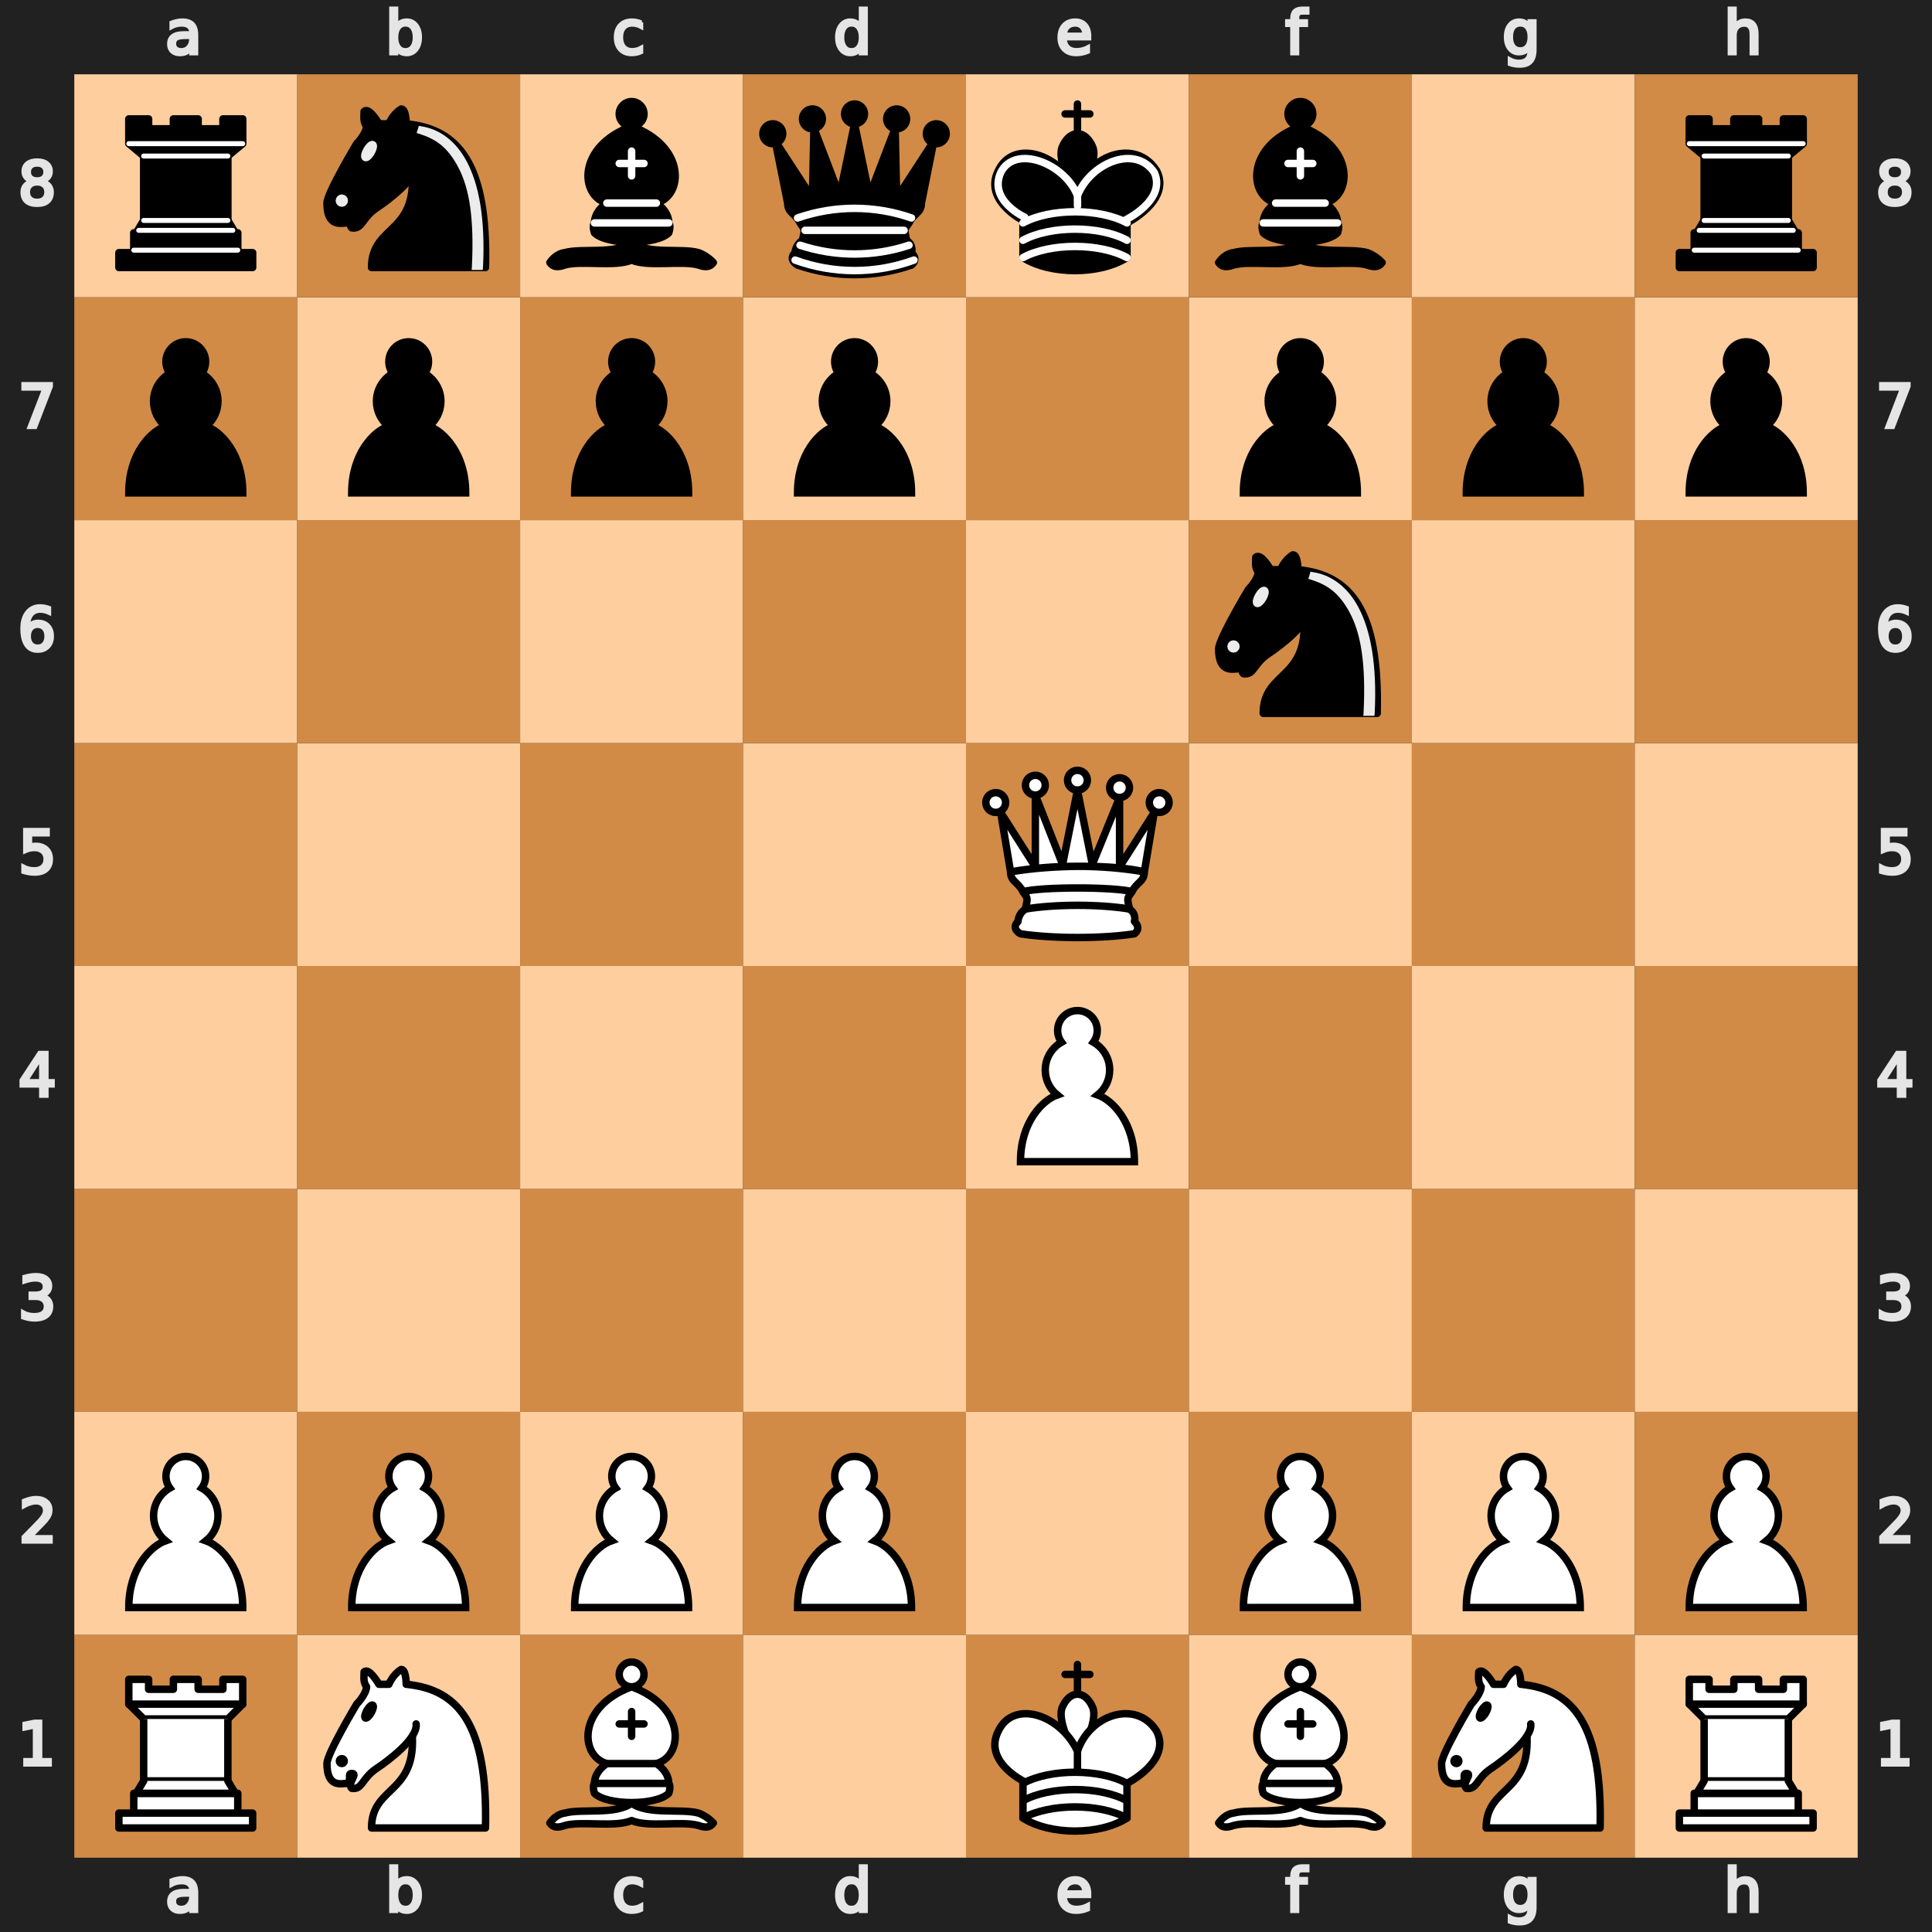
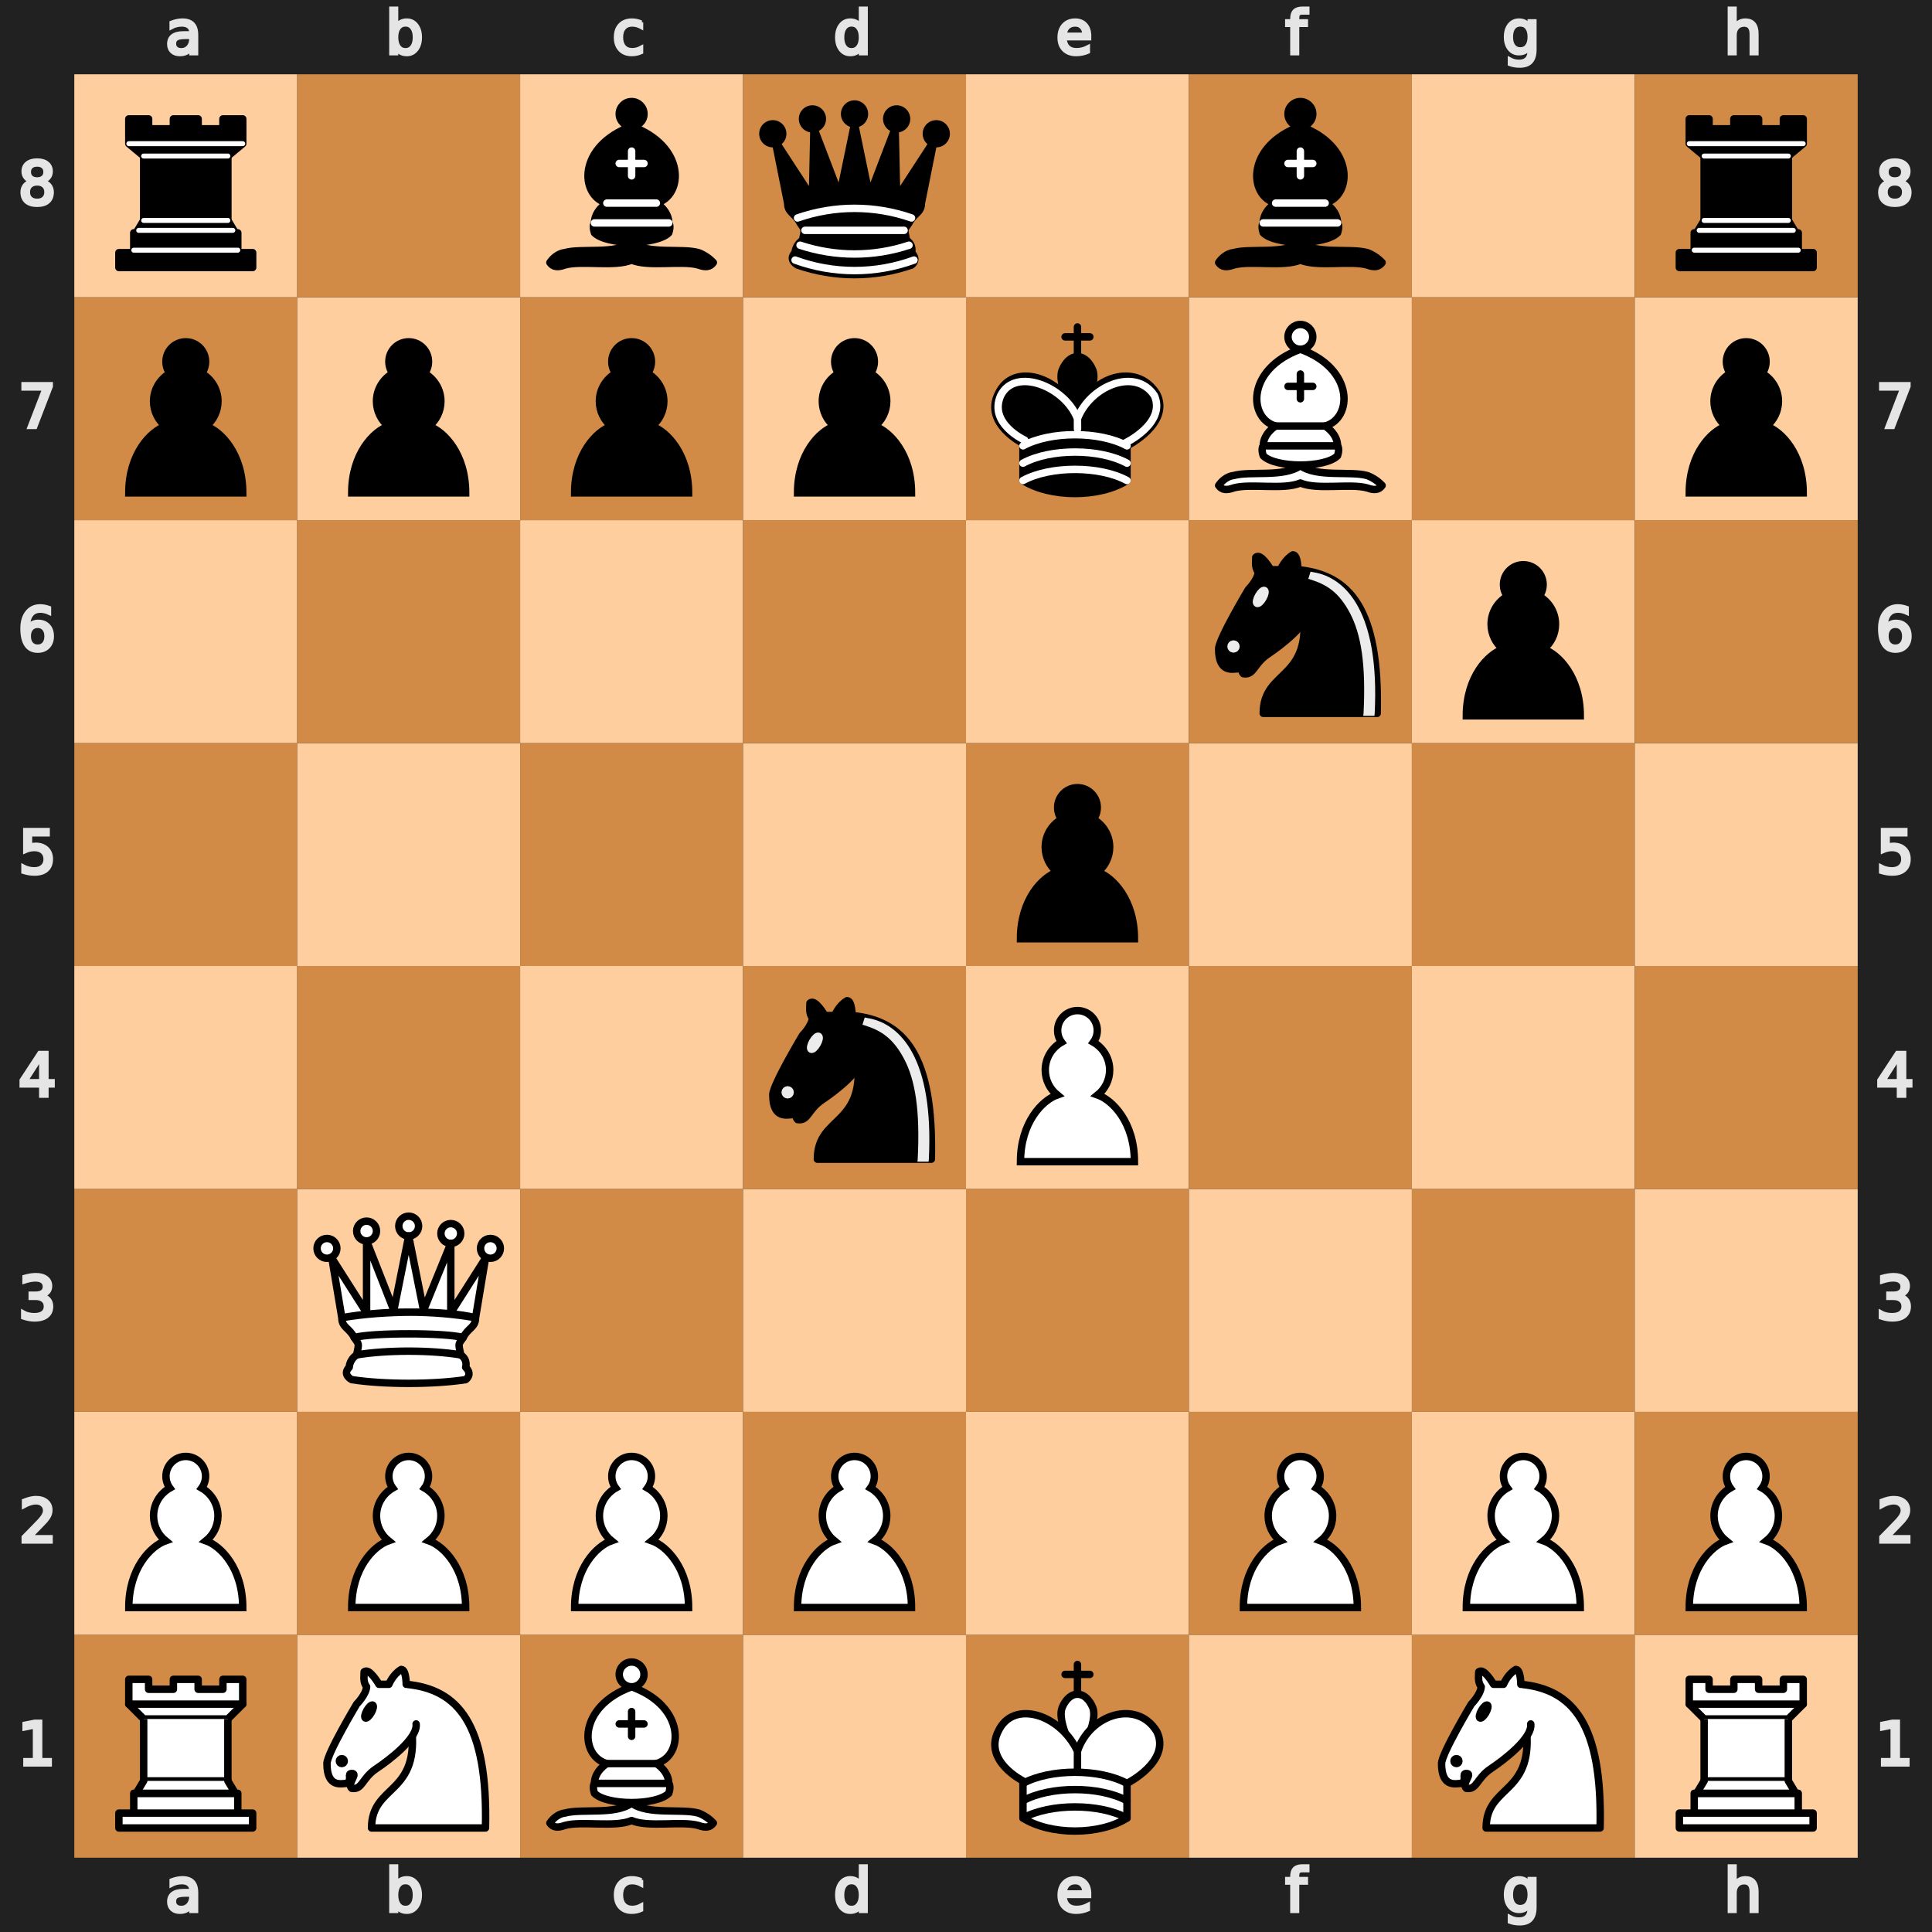
<svg xmlns="http://www.w3.org/2000/svg" xmlns:xlink="http://www.w3.org/1999/xlink" version="1.2" baseProfile="tiny" viewBox="0 0 390 390">
  <defs>
    <g id="white-pawn" class="white pawn">
      <path d="M22.5 9c-2.21 0-4 1.79-4 4 0 .89.29 1.71.78 2.38C17.33 16.5 16 18.59 16 21c0 2.03.94 3.84 2.41 5.03-3 1.06-7.41 5.55-7.41 13.47h23c0-7.92-4.41-12.41-7.41-13.47 1.47-1.19 2.41-3 2.41-5.03 0-2.41-1.33-4.5-3.28-5.62.49-.67.78-1.49.78-2.38 0-2.21-1.79-4-4-4z" fill="#fff" stroke="#000" stroke-width="1.5" stroke-linecap="round" />
    </g>
    <g id="white-knight" class="white knight" fill="none" fill-rule="evenodd" stroke="#000" stroke-width="1.5" stroke-linecap="round" stroke-linejoin="round">
      <path d="M 22,10 C 32.5,11 38.5,18 38,39 L 15,39 C 15,30 25,32.5 23,18" style="fill:#ffffff; stroke:#000000;" />
      <path d="M 24,18 C 24.38,20.91 18.45,25.37 16,27 C 13,29 13.18,31.34 11,31 C 9.958,30.06 12.41,27.96 11,28 C 10,28 11.19,29.23 10,30 C 9,30 5.997,31 6,26 C 6,24 12,14 12,14 C 12,14 13.89,12.1 14,10.5 C 13.27,9.506 13.5,8.5 13.5,7.5 C 14.5,6.5 16.5,10 16.5,10 L 18.5,10 C 18.5,10 19.28,8.008 21,7 C 22,7 22,10 22,10" style="fill:#ffffff; stroke:#000000;" />
      <path d="M 9.5 25.5 A 0.5 0.5 0 1 1 8.5,25.5 A 0.5 0.5 0 1 1 9.5 25.5 z" style="fill:#000000; stroke:#000000;" />
      <path d="M 15 15.5 A 0.5 1.5 0 1 1 14,15.5 A 0.5 1.5 0 1 1 15 15.5 z" transform="matrix(0.866,0.5,-0.5,0.866,9.693,-5.173)" style="fill:#000000; stroke:#000000;" />
    </g>
    <g id="white-bishop" class="white bishop" fill="none" fill-rule="evenodd" stroke="#000" stroke-width="1.5" stroke-linecap="round" stroke-linejoin="round">
      <g fill="#fff" stroke-linecap="butt">
        <path d="M9 36c3.39-.97 10.11.43 13.5-2 3.39 2.43 10.11 1.03 13.5 2 0 0 1.65.54 3 2-.68.97-1.65.99-3 .5-3.39-.97-10.11.46-13.5-1-3.39 1.46-10.11.03-13.5 1-1.354.49-2.323.47-3-.5 1.354-1.94 3-2 3-2zM15 32c2.5 2.5 12.5 2.5 15 0 .5-1.5 0-2 0-2 0-2.5-2.5-4-2.5-4 5.5-1.5 6-11.5-5-15.5-11 4-10.5 14-5 15.5 0 0-2.5 1.5-2.5 4 0 0-.5.5 0 2zM25 8a2.5 2.5 0 1 1-5 0 2.5 2.5 0 1 1 5 0z" />
      </g>
      <path d="M17.5 26h10M15 30h15m-7.5-14.5v5M20 18h5" stroke-linejoin="miter" />
    </g>
    <g id="white-rook" class="white rook" fill="#fff" fill-rule="evenodd" stroke="#000" stroke-width="1.5" stroke-linecap="round" stroke-linejoin="round">
      <path d="M9 39h27v-3H9v3zM12 36v-4h21v4H12zM11 14V9h4v2h5V9h5v2h5V9h4v5" stroke-linecap="butt" />
      <path d="M34 14l-3 3H14l-3-3" />
      <path d="M31 17v12.5H14V17" stroke-linecap="butt" stroke-linejoin="miter" />
      <path d="M31 29.5l1.5 2.5h-20l1.5-2.5" />
      <path d="M11 14h23" fill="none" stroke-linejoin="miter" />
    </g>
    <g id="white-queen" class="white queen" fill="#fff" fill-rule="evenodd" stroke="#000" stroke-width="1.5" stroke-linecap="round" stroke-linejoin="round">
      <path d="M8 12a2 2 0 1 1-4 0 2 2 0 1 1 4 0zM24.5 7.5a2 2 0 1 1-4 0 2 2 0 1 1 4 0zM41 12a2 2 0 1 1-4 0 2 2 0 1 1 4 0zM16 8.5a2 2 0 1 1-4 0 2 2 0 1 1 4 0zM33 9a2 2 0 1 1-4 0 2 2 0 1 1 4 0z" />
      <path d="M9 26c8.5-1.5 21-1.5 27 0l2-12-7 11V11l-5.5 13.5-3-15-3 15-5.5-14V25L7 14l2 12zM9 26c0 2 1.5 2 2.5 4 1 1.5 1 1 .5 3.5-1.5 1-1.5 2.5-1.5 2.5-1.5 1.5.5 2.5.5 2.5 6.5 1 16.5 1 23 0 0 0 1.5-1 0-2.5 0 0 .5-1.5-1-2.5-.5-2.5-.5-2 .5-3.5 1-2 2.5-2 2.5-4-8.5-1.5-18.5-1.5-27 0z" stroke-linecap="butt" />
      <path d="M11.5 30c3.5-1 18.5-1 22 0M12 33.5c6-1 15-1 21 0" fill="none" />
    </g>
    <g id="white-king" class="white king" fill="none" fill-rule="evenodd" stroke="#000" stroke-width="1.5" stroke-linecap="round" stroke-linejoin="round">
      <path d="M22.5 11.63V6M20 8h5" stroke-linejoin="miter" />
      <path d="M22.5 25s4.5-7.5 3-10.5c0 0-1-2.5-3-2.5s-3 2.5-3 2.5c-1.5 3 3 10.5 3 10.5" fill="#fff" stroke-linecap="butt" stroke-linejoin="miter" />
      <path d="M11.5 37c5.5 3.5 15.5 3.5 21 0v-7s9-4.5 6-10.5c-4-6.5-13.5-3.5-16 4V27v-3.5c-3.5-7.5-13-10.5-16-4-3 6 5 10 5 10V37z" fill="#fff" />
      <path d="M11.5 30c5.5-3 15.5-3 21 0m-21 3.5c5.5-3 15.5-3 21 0m-21 3.5c5.5-3 15.5-3 21 0" />
    </g>
    <g id="black-pawn" class="black pawn">
      <path d="M22.5 9c-2.21 0-4 1.79-4 4 0 .89.29 1.71.78 2.38C17.33 16.5 16 18.59 16 21c0 2.03.94 3.84 2.41 5.03-3 1.06-7.41 5.55-7.41 13.47h23c0-7.92-4.41-12.41-7.41-13.47 1.47-1.19 2.41-3 2.41-5.03 0-2.41-1.33-4.5-3.28-5.62.49-.67.78-1.49.78-2.38 0-2.21-1.79-4-4-4z" stroke="#000" stroke-width="1.5" stroke-linecap="round" />
    </g>
    <g id="black-knight" class="black knight" fill="none" fill-rule="evenodd" stroke="#000" stroke-width="1.5" stroke-linecap="round" stroke-linejoin="round">
      <path d="M 22,10 C 32.5,11 38.5,18 38,39 L 15,39 C 15,30 25,32.5 23,18" style="fill:#000000; stroke:#000000;" />
      <path d="M 24,18 C 24.38,20.91 18.45,25.37 16,27 C 13,29 13.18,31.34 11,31 C 9.958,30.06 12.41,27.96 11,28 C 10,28 11.19,29.23 10,30 C 9,30 5.997,31 6,26 C 6,24 12,14 12,14 C 12,14 13.89,12.1 14,10.5 C 13.27,9.506 13.5,8.5 13.5,7.5 C 14.5,6.5 16.5,10 16.5,10 L 18.5,10 C 18.5,10 19.28,8.008 21,7 C 22,7 22,10 22,10" style="fill:#000000; stroke:#000000;" />
      <path d="M 9.5 25.5 A 0.5 0.5 0 1 1 8.5,25.5 A 0.5 0.5 0 1 1 9.5 25.5 z" style="fill:#ececec; stroke:#ececec;" />
      <path d="M 15 15.5 A 0.5 1.5 0 1 1 14,15.5 A 0.5 1.5 0 1 1 15 15.5 z" transform="matrix(0.866,0.5,-0.5,0.866,9.693,-5.173)" style="fill:#ececec; stroke:#ececec;" />
      <path d="M 24.55,10.4 L 24.1,11.85 L 24.6,12 C 27.75,13 30.25,14.49 32.5,18.75 C 34.75,23.01 35.75,29.06 35.25,39 L 35.2,39.5 L 37.45,39.5 L 37.5,39 C 38,28.94 36.62,22.15 34.25,17.66 C 31.88,13.17 28.46,11.02 25.06,10.5 L 24.55,10.4 z " style="fill:#ececec; stroke:none;" />
    </g>
    <g id="black-bishop" class="black bishop" fill="none" fill-rule="evenodd" stroke="#000" stroke-width="1.5" stroke-linecap="round" stroke-linejoin="round">
      <path d="M9 36c3.39-.97 10.11.43 13.5-2 3.39 2.43 10.11 1.03 13.5 2 0 0 1.65.54 3 2-.68.97-1.65.99-3 .5-3.39-.97-10.11.46-13.5-1-3.39 1.46-10.11.03-13.5 1-1.354.49-2.323.47-3-.5 1.354-1.94 3-2 3-2zm6-4c2.5 2.5 12.5 2.5 15 0 .5-1.5 0-2 0-2 0-2.5-2.5-4-2.5-4 5.5-1.5 6-11.5-5-15.5-11 4-10.5 14-5 15.5 0 0-2.5 1.5-2.5 4 0 0-.5.5 0 2zM25 8a2.5 2.5 0 1 1-5 0 2.5 2.5 0 1 1 5 0z" fill="#000" stroke-linecap="butt" />
      <path d="M17.5 26h10M15 30h15m-7.5-14.5v5M20 18h5" stroke="#fff" stroke-linejoin="miter" />
    </g>
    <g id="black-rook" class="black rook" fill="#000" fill-rule="evenodd" stroke="#000" stroke-width="1.5" stroke-linecap="round" stroke-linejoin="round">
      <path d="M9 39h27v-3H9v3zM12.5 32l1.5-2.5h17l1.5 2.5h-20zM12 36v-4h21v4H12z" stroke-linecap="butt" />
      <path d="M14 29.5v-13h17v13H14z" stroke-linecap="butt" stroke-linejoin="miter" />
      <path d="M14 16.5L11 14h23l-3 2.5H14zM11 14V9h4v2h5V9h5v2h5V9h4v5H11z" stroke-linecap="butt" />
      <path d="M12 35.5h21M13 31.5h19M14 29.5h17M14 16.5h17M11 14h23" fill="none" stroke="#fff" stroke-width="1" stroke-linejoin="miter" />
    </g>
    <g id="black-queen" class="black queen" fill="#000" fill-rule="evenodd" stroke="#000" stroke-width="1.5" stroke-linecap="round" stroke-linejoin="round">
      <g fill="#000" stroke="none">
        <circle cx="6" cy="12" r="2.75" />
        <circle cx="14" cy="9" r="2.75" />
        <circle cx="22.5" cy="8" r="2.75" />
        <circle cx="31" cy="9" r="2.75" />
        <circle cx="39" cy="12" r="2.75" />
      </g>
      <path d="M9 26c8.5-1.5 21-1.5 27 0l2.5-12.5L31 25l-.3-14.1-5.2 13.6-3-14.5-3 14.5-5.2-13.6L14 25 6.5 13.5 9 26zM9 26c0 2 1.5 2 2.5 4 1 1.5 1 1 .5 3.5-1.5 1-1.5 2.5-1.5 2.5-1.5 1.5.5 2.5.5 2.5 6.5 1 16.5 1 23 0 0 0 1.5-1 0-2.5 0 0 .5-1.5-1-2.5-.5-2.5-.5-2 .5-3.5 1-2 2.5-2 2.5-4-8.5-1.5-18.5-1.5-27 0z" stroke-linecap="butt" />
      <path d="M11 38.5a35 35 1 0 0 23 0" fill="none" stroke-linecap="butt" />
      <path d="M11 29a35 35 1 0 1 23 0M12.5 31.5h20M11.5 34.5a35 35 1 0 0 22 0M10.5 37.5a35 35 1 0 0 24 0" fill="none" stroke="#fff" />
    </g>
    <g id="black-king" class="black king" fill="none" fill-rule="evenodd" stroke="#000" stroke-width="1.5" stroke-linecap="round" stroke-linejoin="round">
      <path d="M22.5 11.63V6" stroke-linejoin="miter" />
      <path d="M22.5 25s4.5-7.5 3-10.5c0 0-1-2.5-3-2.5s-3 2.5-3 2.5c-1.5 3 3 10.5 3 10.5" fill="#000" stroke-linecap="butt" stroke-linejoin="miter" />
      <path d="M11.5 37c5.5 3.5 15.5 3.5 21 0v-7s9-4.5 6-10.5c-4-6.5-13.5-3.5-16 4V27v-3.5c-3.5-7.5-13-10.5-16-4-3 6 5 10 5 10V37z" fill="#000" />
      <path d="M20 8h5" stroke-linejoin="miter" />
      <path d="M32 29.5s8.5-4 6.03-9.65C34.15 14 25 18 22.5 24.5l.01 2.1-.01-2.1C20 18 9.906 14 6.997 19.85c-2.497 5.65 4.853 9 4.853 9M11.5 30c5.5-3 15.5-3 21 0m-21 3.5c5.5-3 15.5-3 21 0m-21 3.5c5.5-3 15.5-3 21 0" stroke="#fff" />
    </g>
  </defs>
  <rect x="0" y="0" width="390" height="390" fill="#212121" />
  <g transform="translate(20, 0) scale(0.75, 0.75)" fill="#e5e5e5" stroke="#e5e5e5">
    <path d="M23.328 10.016q-1.742 0-2.414.398-.672.398-.672 1.36 0 .765.5 1.218.508.445 1.375.445 1.196 0 1.914-.843.727-.852.727-2.258v-.32zm2.867-.594v4.992h-1.437v-1.328q-.492.797-1.227 1.18-.734.375-1.797.375-1.343 0-2.14-.75-.79-.758-.79-2.024 0-1.476.985-2.226.992-.75 2.953-.75h2.016V8.75q0-.992-.656-1.531-.649-.547-1.829-.547-.75 0-1.46.18-.711.18-1.368.539V6.062q.79-.304 1.532-.453.742-.156 1.445-.156 1.898 0 2.836.984.937.985.937 2.985z" />
  </g>
  <g transform="translate(20, 375) scale(0.75, 0.75)" fill="#e5e5e5" stroke="#e5e5e5">
    <path d="M23.328 10.016q-1.742 0-2.414.398-.672.398-.672 1.36 0 .765.5 1.218.508.445 1.375.445 1.196 0 1.914-.843.727-.852.727-2.258v-.32zm2.867-.594v4.992h-1.437v-1.328q-.492.797-1.227 1.18-.734.375-1.797.375-1.343 0-2.14-.75-.79-.758-.79-2.024 0-1.476.985-2.226.992-.75 2.953-.75h2.016V8.75q0-.992-.656-1.531-.649-.547-1.829-.547-.75 0-1.46.18-.711.18-1.368.539V6.062q.79-.304 1.532-.453.742-.156 1.445-.156 1.898 0 2.836.984.937.985.937 2.985z" />
  </g>
  <g transform="translate(65, 0) scale(0.75, 0.75)" fill="#e5e5e5" stroke="#e5e5e5">
    <path d="M24.922 10.047q0-1.586-.656-2.485-.649-.906-1.79-.906-1.14 0-1.796.906-.649.899-.649 2.485 0 1.586.649 2.492.656.898 1.797.898 1.14 0 1.789-.898.656-.906.656-2.492zm-4.89-3.055q.452-.781 1.14-1.156.695-.383 1.656-.383 1.594 0 2.586 1.266 1 1.265 1 3.328 0 2.062-1 3.328-.992 1.266-2.586 1.266-.96 0-1.656-.375-.688-.383-1.14-1.164v1.312h-1.446V2.258h1.445z" />
  </g>
  <g transform="translate(65, 375) scale(0.75, 0.75)" fill="#e5e5e5" stroke="#e5e5e5">
    <path d="M24.922 10.047q0-1.586-.656-2.485-.649-.906-1.79-.906-1.14 0-1.796.906-.649.899-.649 2.485 0 1.586.649 2.492.656.898 1.797.898 1.14 0 1.789-.898.656-.906.656-2.492zm-4.89-3.055q.452-.781 1.14-1.156.695-.383 1.656-.383 1.594 0 2.586 1.266 1 1.265 1 3.328 0 2.062-1 3.328-.992 1.266-2.586 1.266-.96 0-1.656-.375-.688-.383-1.14-1.164v1.312h-1.446V2.258h1.445z" />
  </g>
  <g transform="translate(110, 0) scale(0.75, 0.75)" fill="#e5e5e5" stroke="#e5e5e5">
    <path d="M25.96 6v1.344q-.608-.336-1.226-.5-.609-.172-1.234-.172-1.398 0-2.172.89-.773.883-.773 2.485 0 1.601.773 2.492.774.883 2.172.883.625 0 1.234-.164.618-.172 1.227-.508v1.328q-.602.281-1.25.422-.64.14-1.367.14-1.977 0-3.14-1.242-1.165-1.242-1.165-3.351 0-2.14 1.172-3.367 1.18-1.227 3.227-1.227.664 0 1.296.14.633.134 1.227.407z" />
  </g>
  <g transform="translate(110, 375) scale(0.75, 0.75)" fill="#e5e5e5" stroke="#e5e5e5">
    <path d="M25.96 6v1.344q-.608-.336-1.226-.5-.609-.172-1.234-.172-1.398 0-2.172.89-.773.883-.773 2.485 0 1.601.773 2.492.774.883 2.172.883.625 0 1.234-.164.618-.172 1.227-.508v1.328q-.602.281-1.25.422-.64.14-1.367.14-1.977 0-3.14-1.242-1.165-1.242-1.165-3.351 0-2.14 1.172-3.367 1.18-1.227 3.227-1.227.664 0 1.296.14.633.134 1.227.407z" />
  </g>
  <g transform="translate(155, 0) scale(0.75, 0.75)" fill="#e5e5e5" stroke="#e5e5e5">
    <path d="M24.973 6.992V2.258h1.437v12.156h-1.437v-1.312q-.453.78-1.149 1.164-.687.375-1.656.375-1.586 0-2.586-1.266-.992-1.266-.992-3.328 0-2.063.992-3.328 1-1.266 2.586-1.266.969 0 1.656.383.696.375 1.149 1.156zm-4.899 3.055q0 1.586.649 2.492.656.898 1.797.898 1.14 0 1.796-.898.657-.906.657-2.492 0-1.586-.657-2.485-.656-.906-1.796-.906-1.141 0-1.797.906-.649.899-.649 2.485z" />
  </g>
  <g transform="translate(155, 375) scale(0.75, 0.75)" fill="#e5e5e5" stroke="#e5e5e5">
    <path d="M24.973 6.992V2.258h1.437v12.156h-1.437v-1.312q-.453.78-1.149 1.164-.687.375-1.656.375-1.586 0-2.586-1.266-.992-1.266-.992-3.328 0-2.063.992-3.328 1-1.266 2.586-1.266.969 0 1.656.383.696.375 1.149 1.156zm-4.899 3.055q0 1.586.649 2.492.656.898 1.797.898 1.14 0 1.796-.898.657-.906.657-2.492 0-1.586-.657-2.485-.656-.906-1.796-.906-1.141 0-1.797.906-.649.899-.649 2.485z" />
  </g>
  <g transform="translate(200, 0) scale(0.75, 0.75)" fill="#e5e5e5" stroke="#e5e5e5">
    <path d="M26.555 9.68v.703h-6.61q.094 1.484.89 2.265.806.774 2.235.774.828 0 1.602-.203.781-.203 1.547-.61v1.36q-.774.328-1.586.5-.813.172-1.649.172-2.093 0-3.32-1.22-1.219-1.218-1.219-3.296 0-2.148 1.157-3.406 1.164-1.266 3.132-1.266 1.766 0 2.79 1.14 1.03 1.134 1.03 3.087zm-1.438-.422q-.015-1.18-.664-1.883-.64-.703-1.703-.703-1.203 0-1.93.68-.718.68-.828 1.914z" />
  </g>
  <g transform="translate(200, 375) scale(0.75, 0.75)" fill="#e5e5e5" stroke="#e5e5e5">
    <path d="M26.555 9.68v.703h-6.61q.094 1.484.89 2.265.806.774 2.235.774.828 0 1.602-.203.781-.203 1.547-.61v1.36q-.774.328-1.586.5-.813.172-1.649.172-2.093 0-3.32-1.22-1.219-1.218-1.219-3.296 0-2.148 1.157-3.406 1.164-1.266 3.132-1.266 1.766 0 2.79 1.14 1.03 1.134 1.03 3.087zm-1.438-.422q-.015-1.18-.664-1.883-.64-.703-1.703-.703-1.203 0-1.93.68-.718.68-.828 1.914z" />
  </g>
  <g transform="translate(245, 0) scale(0.75, 0.75)" fill="#e5e5e5" stroke="#e5e5e5">
    <path d="M25.285 2.258v1.195H23.91q-.773 0-1.078.313-.297.312-.297 1.125v.773h2.367v1.117h-2.367v7.633H21.09V6.781h-1.375V5.664h1.375v-.61q0-1.46.68-2.124.68-.672 2.156-.672z" />
  </g>
  <g transform="translate(245, 375) scale(0.75, 0.75)" fill="#e5e5e5" stroke="#e5e5e5">
    <path d="M25.285 2.258v1.195H23.91q-.773 0-1.078.313-.297.312-.297 1.125v.773h2.367v1.117h-2.367v7.633H21.09V6.781h-1.375V5.664h1.375v-.61q0-1.46.68-2.124.68-.672 2.156-.672z" />
  </g>
  <g transform="translate(290, 0) scale(0.75, 0.75)" fill="#e5e5e5" stroke="#e5e5e5">
    <path d="M24.973 9.937q0-1.562-.649-2.421-.64-.86-1.804-.86-1.157 0-1.805.86-.64.859-.64 2.421 0 1.555.64 2.415.648.859 1.805.859 1.164 0 1.804-.86.649-.859.649-2.414zm1.437 3.391q0 2.234-.992 3.32-.992 1.094-3.04 1.094-.757 0-1.429-.117-.672-.11-1.304-.344v-1.398q.632.344 1.25.508.617.164 1.257.164 1.414 0 2.118-.743.703-.734.703-2.226v-.711q-.446.773-1.141 1.156-.695.383-1.664.383-1.61 0-2.594-1.227-.984-1.226-.984-3.25 0-2.03.984-3.257.985-1.227 2.594-1.227.969 0 1.664.383t1.14 1.156V5.664h1.438z" />
  </g>
  <g transform="translate(290, 375) scale(0.75, 0.75)" fill="#e5e5e5" stroke="#e5e5e5">
    <path d="M24.973 9.937q0-1.562-.649-2.421-.64-.86-1.804-.86-1.157 0-1.805.86-.64.859-.64 2.421 0 1.555.64 2.415.648.859 1.805.859 1.164 0 1.804-.86.649-.859.649-2.414zm1.437 3.391q0 2.234-.992 3.32-.992 1.094-3.04 1.094-.757 0-1.429-.117-.672-.11-1.304-.344v-1.398q.632.344 1.25.508.617.164 1.257.164 1.414 0 2.118-.743.703-.734.703-2.226v-.711q-.446.773-1.141 1.156-.695.383-1.664.383-1.61 0-2.594-1.227-.984-1.226-.984-3.25 0-2.03.984-3.257.985-1.227 2.594-1.227.969 0 1.664.383t1.14 1.156V5.664h1.438z" />
  </g>
  <g transform="translate(335, 0) scale(0.75, 0.75)" fill="#e5e5e5" stroke="#e5e5e5">
    <path d="M26.164 9.133v5.281h-1.437V9.18q0-1.243-.485-1.86-.484-.617-1.453-.617-1.164 0-1.836.742-.672.742-.672 2.024v4.945h-1.445V2.258h1.445v4.765q.516-.789 1.211-1.18.703-.39 1.617-.39 1.508 0 2.282.938.773.93.773 2.742z" />
  </g>
  <g transform="translate(335, 375) scale(0.75, 0.75)" fill="#e5e5e5" stroke="#e5e5e5">
    <path d="M26.164 9.133v5.281h-1.437V9.18q0-1.243-.485-1.86-.484-.617-1.453-.617-1.164 0-1.836.742-.672.742-.672 2.024v4.945h-1.445V2.258h1.445v4.765q.516-.789 1.211-1.18.703-.39 1.617-.39 1.508 0 2.282.938.773.93.773 2.742z" />
  </g>
  <g transform="translate(0, 335) scale(0.75, 0.75)" fill="#e5e5e5" stroke="#e5e5e5">
    <path d="M6.754 26.996h2.578v-8.898l-2.805.562v-1.437l2.79-.563h1.578v10.336h2.578v1.328h-6.72z" />
  </g>
  <g transform="translate(375, 335) scale(0.75, 0.75)" fill="#e5e5e5" stroke="#e5e5e5">
    <path d="M6.754 26.996h2.578v-8.898l-2.805.562v-1.437l2.79-.563h1.578v10.336h2.578v1.328h-6.72z" />
  </g>
  <g transform="translate(0, 290) scale(0.75, 0.75)" fill="#e5e5e5" stroke="#e5e5e5">
    <path d="M8.195 26.996h5.508v1.328H6.297v-1.328q.898-.93 2.445-2.492 1.555-1.57 1.953-2.024.758-.851 1.055-1.437.305-.594.305-1.164 0-.93-.657-1.516-.648-.586-1.695-.586-.742 0-1.57.258-.82.258-1.758.781v-1.593q.953-.383 1.781-.578.828-.196 1.516-.196 1.812 0 2.89.906 1.079.907 1.079 2.422 0 .72-.274 1.368-.265.64-.976 1.515-.196.227-1.243 1.313-1.046 1.078-2.953 3.023z" />
  </g>
  <g transform="translate(375, 290) scale(0.75, 0.75)" fill="#e5e5e5" stroke="#e5e5e5">
    <path d="M8.195 26.996h5.508v1.328H6.297v-1.328q.898-.93 2.445-2.492 1.555-1.57 1.953-2.024.758-.851 1.055-1.437.305-.594.305-1.164 0-.93-.657-1.516-.648-.586-1.695-.586-.742 0-1.57.258-.82.258-1.758.781v-1.593q.953-.383 1.781-.578.828-.196 1.516-.196 1.812 0 2.89.906 1.079.907 1.079 2.422 0 .72-.274 1.368-.265.64-.976 1.515-.196.227-1.243 1.313-1.046 1.078-2.953 3.023z" />
  </g>
  <g transform="translate(0, 245) scale(0.75, 0.75)" fill="#e5e5e5" stroke="#e5e5e5">
    <path d="M11.434 22.035q1.132.242 1.765 1.008.64.766.64 1.89 0 1.727-1.187 2.672-1.187.946-3.375.946-.734 0-1.515-.149-.774-.14-1.602-.43V26.45q.656.383 1.438.578.78.196 1.632.196 1.485 0 2.258-.586.782-.586.782-1.703 0-1.032-.727-1.61-.719-.586-2.008-.586h-1.36v-1.297h1.423q1.164 0 1.78-.46.618-.47.618-1.344 0-.899-.64-1.375-.633-.485-1.82-.485-.65 0-1.391.141-.743.14-1.633.437V16.95q.898-.25 1.68-.375.788-.125 1.484-.125 1.797 0 2.844.82 1.046.813 1.046 2.204 0 .968-.554 1.64-.555.664-1.578.922z" />
  </g>
  <g transform="translate(375, 245) scale(0.75, 0.75)" fill="#e5e5e5" stroke="#e5e5e5">
    <path d="M11.434 22.035q1.132.242 1.765 1.008.64.766.64 1.89 0 1.727-1.187 2.672-1.187.946-3.375.946-.734 0-1.515-.149-.774-.14-1.602-.43V26.45q.656.383 1.438.578.78.196 1.632.196 1.485 0 2.258-.586.782-.586.782-1.703 0-1.032-.727-1.61-.719-.586-2.008-.586h-1.36v-1.297h1.423q1.164 0 1.78-.46.618-.47.618-1.344 0-.899-.64-1.375-.633-.485-1.82-.485-.65 0-1.391.141-.743.14-1.633.437V16.95q.898-.25 1.68-.375.788-.125 1.484-.125 1.797 0 2.844.82 1.046.813 1.046 2.204 0 .968-.554 1.64-.555.664-1.578.922z" />
  </g>
  <g transform="translate(0, 200) scale(0.75, 0.75)" fill="#e5e5e5" stroke="#e5e5e5">
    <path d="M11.016 18.035L7.03 24.262h3.985zm-.414-1.375h1.984v7.602h1.664v1.312h-1.664v2.75h-1.57v-2.75H5.75v-1.523z" />
  </g>
  <g transform="translate(375, 200) scale(0.75, 0.75)" fill="#e5e5e5" stroke="#e5e5e5">
    <path d="M11.016 18.035L7.03 24.262h3.985zm-.414-1.375h1.984v7.602h1.664v1.312h-1.664v2.75h-1.57v-2.75H5.75v-1.523z" />
  </g>
  <g transform="translate(0, 155) scale(0.75, 0.75)" fill="#e5e5e5" stroke="#e5e5e5">
    <path d="M6.719 16.66h6.195v1.328h-4.75v2.86q.344-.118.688-.172.343-.063.687-.063 1.953 0 3.094 1.07 1.14 1.07 1.14 2.899 0 1.883-1.171 2.93-1.172 1.039-3.305 1.039-.735 0-1.5-.125-.758-.125-1.57-.375v-1.586q.703.383 1.453.57.75.188 1.586.188 1.351 0 2.14-.711.79-.711.79-1.93 0-1.219-.79-1.93-.789-.71-2.14-.71-.633 0-1.266.14-.625.14-1.281.438z" />
  </g>
  <g transform="translate(375, 155) scale(0.75, 0.75)" fill="#e5e5e5" stroke="#e5e5e5">
    <path d="M6.719 16.66h6.195v1.328h-4.75v2.86q.344-.118.688-.172.343-.063.687-.063 1.953 0 3.094 1.07 1.14 1.07 1.14 2.899 0 1.883-1.171 2.93-1.172 1.039-3.305 1.039-.735 0-1.5-.125-.758-.125-1.57-.375v-1.586q.703.383 1.453.57.75.188 1.586.188 1.351 0 2.14-.711.79-.711.79-1.93 0-1.219-.79-1.93-.789-.71-2.14-.71-.633 0-1.266.14-.625.14-1.281.438z" />
  </g>
  <g transform="translate(0, 110) scale(0.75, 0.75)" fill="#e5e5e5" stroke="#e5e5e5">
    <path d="M10.137 21.863q-1.063 0-1.688.727-.617.726-.617 1.992 0 1.258.617 1.992.625.727 1.688.727 1.062 0 1.68-.727.624-.734.624-1.992 0-1.266-.625-1.992-.617-.727-1.68-.727zm3.133-4.945v1.437q-.594-.28-1.204-.43-.601-.148-1.195-.148-1.562 0-2.39 1.055-.82 1.055-.938 3.188.46-.68 1.156-1.04.696-.367 1.531-.367 1.758 0 2.774 1.07 1.023 1.063 1.023 2.899 0 1.797-1.062 2.883-1.063 1.086-2.828 1.086-2.024 0-3.094-1.547-1.07-1.555-1.07-4.5 0-2.766 1.312-4.406 1.313-1.649 3.524-1.649.593 0 1.195.117.61.118 1.266.352z" />
  </g>
  <g transform="translate(375, 110) scale(0.75, 0.75)" fill="#e5e5e5" stroke="#e5e5e5">
    <path d="M10.137 21.863q-1.063 0-1.688.727-.617.726-.617 1.992 0 1.258.617 1.992.625.727 1.688.727 1.062 0 1.68-.727.624-.734.624-1.992 0-1.266-.625-1.992-.617-.727-1.68-.727zm3.133-4.945v1.437q-.594-.28-1.204-.43-.601-.148-1.195-.148-1.562 0-2.39 1.055-.82 1.055-.938 3.188.46-.68 1.156-1.04.696-.367 1.531-.367 1.758 0 2.774 1.07 1.023 1.063 1.023 2.899 0 1.797-1.062 2.883-1.063 1.086-2.828 1.086-2.024 0-3.094-1.547-1.07-1.555-1.07-4.5 0-2.766 1.312-4.406 1.313-1.649 3.524-1.649.593 0 1.195.117.61.118 1.266.352z" />
  </g>
  <g transform="translate(0, 65) scale(0.75, 0.75)" fill="#e5e5e5" stroke="#e5e5e5">
    <path d="M6.25 16.66h7.5v.672L9.516 28.324H7.867l3.985-10.336H6.25z" />
  </g>
  <g transform="translate(375, 65) scale(0.75, 0.75)" fill="#e5e5e5" stroke="#e5e5e5">
    <path d="M6.25 16.66h7.5v.672L9.516 28.324H7.867l3.985-10.336H6.25z" />
  </g>
  <g transform="translate(0, 20) scale(0.75, 0.75)" fill="#e5e5e5" stroke="#e5e5e5">
    <path d="M10 22.785q-1.125 0-1.773.602-.641.601-.641 1.656t.64 1.656q.649.602 1.774.602t1.773-.602q.649-.61.649-1.656 0-1.055-.649-1.656-.64-.602-1.773-.602zm-1.578-.672q-1.016-.25-1.586-.945-.563-.695-.563-1.695 0-1.399.993-2.211 1-.813 2.734-.813 1.742 0 2.734.813.993.812.993 2.21 0 1-.57 1.696-.563.695-1.571.945 1.14.266 1.773 1.04.641.773.641 1.89 0 1.695-1.04 2.602-1.03.906-2.96.906t-2.969-.906Q6 26.738 6 25.043q0-1.117.64-1.89.641-.774 1.782-1.04zm-.578-2.492q0 .906.562 1.414.57.508 1.594.508 1.016 0 1.586-.508.578-.508.578-1.414 0-.906-.578-1.414-.57-.508-1.586-.508-1.023 0-1.594.508-.562.508-.562 1.414z" />
  </g>
  <g transform="translate(375, 20) scale(0.75, 0.75)" fill="#e5e5e5" stroke="#e5e5e5">
    <path d="M10 22.785q-1.125 0-1.773.602-.641.601-.641 1.656t.64 1.656q.649.602 1.774.602t1.773-.602q.649-.61.649-1.656 0-1.055-.649-1.656-.64-.602-1.773-.602zm-1.578-.672q-1.016-.25-1.586-.945-.563-.695-.563-1.695 0-1.399.993-2.211 1-.813 2.734-.813 1.742 0 2.734.813.993.812.993 2.21 0 1-.57 1.696-.563.695-1.571.945 1.14.266 1.773 1.04.641.773.641 1.89 0 1.695-1.04 2.602-1.03.906-2.96.906t-2.969-.906Q6 26.738 6 25.043q0-1.117.64-1.89.641-.774 1.782-1.04zm-.578-2.492q0 .906.562 1.414.57.508 1.594.508 1.016 0 1.586-.508.578-.508.578-1.414 0-.906-.578-1.414-.57-.508-1.586-.508-1.023 0-1.594.508-.562.508-.562 1.414z" />
  </g>
  <rect x="15" y="330" width="45" height="45" class="square dark a1" stroke="none" fill="#d18b47" />
  <rect x="60" y="330" width="45" height="45" class="square light b1" stroke="none" fill="#ffce9e" />
  <rect x="105" y="330" width="45" height="45" class="square dark c1" stroke="none" fill="#d18b47" />
  <rect x="150" y="330" width="45" height="45" class="square light d1" stroke="none" fill="#ffce9e" />
  <rect x="195" y="330" width="45" height="45" class="square dark e1" stroke="none" fill="#d18b47" />
  <rect x="240" y="330" width="45" height="45" class="square light f1" stroke="none" fill="#ffce9e" />
  <rect x="285" y="330" width="45" height="45" class="square dark g1" stroke="none" fill="#d18b47" />
  <rect x="330" y="330" width="45" height="45" class="square light h1" stroke="none" fill="#ffce9e" />
  <rect x="15" y="285" width="45" height="45" class="square light a2" stroke="none" fill="#ffce9e" />
  <rect x="60" y="285" width="45" height="45" class="square dark b2" stroke="none" fill="#d18b47" />
  <rect x="105" y="285" width="45" height="45" class="square light c2" stroke="none" fill="#ffce9e" />
  <rect x="150" y="285" width="45" height="45" class="square dark d2" stroke="none" fill="#d18b47" />
  <rect x="195" y="285" width="45" height="45" class="square light e2" stroke="none" fill="#ffce9e" />
  <rect x="240" y="285" width="45" height="45" class="square dark f2" stroke="none" fill="#d18b47" />
  <rect x="285" y="285" width="45" height="45" class="square light g2" stroke="none" fill="#ffce9e" />
  <rect x="330" y="285" width="45" height="45" class="square dark h2" stroke="none" fill="#d18b47" />
  <rect x="15" y="240" width="45" height="45" class="square dark a3" stroke="none" fill="#d18b47" />
  <rect x="60" y="240" width="45" height="45" class="square light b3" stroke="none" fill="#ffce9e" />
  <rect x="105" y="240" width="45" height="45" class="square dark c3" stroke="none" fill="#d18b47" />
  <rect x="150" y="240" width="45" height="45" class="square light d3" stroke="none" fill="#ffce9e" />
  <rect x="195" y="240" width="45" height="45" class="square dark e3" stroke="none" fill="#d18b47" />
  <rect x="240" y="240" width="45" height="45" class="square light f3" stroke="none" fill="#ffce9e" />
  <rect x="285" y="240" width="45" height="45" class="square dark g3" stroke="none" fill="#d18b47" />
  <rect x="330" y="240" width="45" height="45" class="square light h3" stroke="none" fill="#ffce9e" />
  <rect x="15" y="195" width="45" height="45" class="square light a4" stroke="none" fill="#ffce9e" />
  <rect x="60" y="195" width="45" height="45" class="square dark b4" stroke="none" fill="#d18b47" />
  <rect x="105" y="195" width="45" height="45" class="square light c4" stroke="none" fill="#ffce9e" />
  <rect x="150" y="195" width="45" height="45" class="square dark d4" stroke="none" fill="#d18b47" />
  <rect x="195" y="195" width="45" height="45" class="square light e4" stroke="none" fill="#ffce9e" />
  <rect x="240" y="195" width="45" height="45" class="square dark f4" stroke="none" fill="#d18b47" />
  <rect x="285" y="195" width="45" height="45" class="square light g4" stroke="none" fill="#ffce9e" />
  <rect x="330" y="195" width="45" height="45" class="square dark h4" stroke="none" fill="#d18b47" />
  <rect x="15" y="150" width="45" height="45" class="square dark a5" stroke="none" fill="#d18b47" />
  <rect x="60" y="150" width="45" height="45" class="square light b5" stroke="none" fill="#ffce9e" />
  <rect x="105" y="150" width="45" height="45" class="square dark c5" stroke="none" fill="#d18b47" />
  <rect x="150" y="150" width="45" height="45" class="square light d5" stroke="none" fill="#ffce9e" />
  <rect x="195" y="150" width="45" height="45" class="square dark e5" stroke="none" fill="#d18b47" />
  <rect x="240" y="150" width="45" height="45" class="square light f5" stroke="none" fill="#ffce9e" />
  <rect x="285" y="150" width="45" height="45" class="square dark g5" stroke="none" fill="#d18b47" />
  <rect x="330" y="150" width="45" height="45" class="square light h5" stroke="none" fill="#ffce9e" />
  <rect x="15" y="105" width="45" height="45" class="square light a6" stroke="none" fill="#ffce9e" />
  <rect x="60" y="105" width="45" height="45" class="square dark b6" stroke="none" fill="#d18b47" />
  <rect x="105" y="105" width="45" height="45" class="square light c6" stroke="none" fill="#ffce9e" />
  <rect x="150" y="105" width="45" height="45" class="square dark d6" stroke="none" fill="#d18b47" />
  <rect x="195" y="105" width="45" height="45" class="square light e6" stroke="none" fill="#ffce9e" />
  <rect x="240" y="105" width="45" height="45" class="square dark f6" stroke="none" fill="#d18b47" />
  <rect x="285" y="105" width="45" height="45" class="square light g6" stroke="none" fill="#ffce9e" />
  <rect x="330" y="105" width="45" height="45" class="square dark h6" stroke="none" fill="#d18b47" />
  <rect x="15" y="60" width="45" height="45" class="square dark a7" stroke="none" fill="#d18b47" />
  <rect x="60" y="60" width="45" height="45" class="square light b7" stroke="none" fill="#ffce9e" />
  <rect x="105" y="60" width="45" height="45" class="square dark c7" stroke="none" fill="#d18b47" />
  <rect x="150" y="60" width="45" height="45" class="square light d7" stroke="none" fill="#ffce9e" />
  <rect x="195" y="60" width="45" height="45" class="square dark e7" stroke="none" fill="#d18b47" />
  <rect x="240" y="60" width="45" height="45" class="square light f7" stroke="none" fill="#ffce9e" />
  <rect x="285" y="60" width="45" height="45" class="square dark g7" stroke="none" fill="#d18b47" />
  <rect x="330" y="60" width="45" height="45" class="square light h7" stroke="none" fill="#ffce9e" />
  <rect x="15" y="15" width="45" height="45" class="square light a8" stroke="none" fill="#ffce9e" />
  <rect x="60" y="15" width="45" height="45" class="square dark b8" stroke="none" fill="#d18b47" />
  <rect x="105" y="15" width="45" height="45" class="square light c8" stroke="none" fill="#ffce9e" />
  <rect x="150" y="15" width="45" height="45" class="square dark d8" stroke="none" fill="#d18b47" />
  <rect x="195" y="15" width="45" height="45" class="square light e8" stroke="none" fill="#ffce9e" />
  <rect x="240" y="15" width="45" height="45" class="square dark f8" stroke="none" fill="#d18b47" />
  <rect x="285" y="15" width="45" height="45" class="square light g8" stroke="none" fill="#ffce9e" />
  <rect x="330" y="15" width="45" height="45" class="square dark h8" stroke="none" fill="#d18b47" />
  <use href="#white-rook" xlink:href="#white-rook" transform="translate(15, 330)" />
  <use href="#white-knight" xlink:href="#white-knight" transform="translate(60, 330)" />
  <use href="#white-bishop" xlink:href="#white-bishop" transform="translate(105, 330)" />
  <use href="#white-king" xlink:href="#white-king" transform="translate(195, 330)" />
-   <use href="#white-bishop" xlink:href="#white-bishop" transform="translate(240, 330)" />
  <use href="#white-knight" xlink:href="#white-knight" transform="translate(285, 330)" />
  <use href="#white-rook" xlink:href="#white-rook" transform="translate(330, 330)" />
  <use href="#white-pawn" xlink:href="#white-pawn" transform="translate(15, 285)" />
  <use href="#white-pawn" xlink:href="#white-pawn" transform="translate(60, 285)" />
  <use href="#white-pawn" xlink:href="#white-pawn" transform="translate(105, 285)" />
  <use href="#white-pawn" xlink:href="#white-pawn" transform="translate(150, 285)" />
  <use href="#white-pawn" xlink:href="#white-pawn" transform="translate(240, 285)" />
  <use href="#white-pawn" xlink:href="#white-pawn" transform="translate(285, 285)" />
  <use href="#white-pawn" xlink:href="#white-pawn" transform="translate(330, 285)" />
+   <use href="#white-queen" xlink:href="#white-queen" transform="translate(60, 240)" />
+   <use href="#black-knight" xlink:href="#black-knight" transform="translate(150, 195)" />
  <use href="#white-pawn" xlink:href="#white-pawn" transform="translate(195, 195)" />
-   <use href="#white-queen" xlink:href="#white-queen" transform="translate(195, 150)" />
+   <use href="#black-pawn" xlink:href="#black-pawn" transform="translate(195, 150)" />
  <use href="#black-knight" xlink:href="#black-knight" transform="translate(240, 105)" />
+   <use href="#black-pawn" xlink:href="#black-pawn" transform="translate(285, 105)" />
  <use href="#black-pawn" xlink:href="#black-pawn" transform="translate(15, 60)" />
  <use href="#black-pawn" xlink:href="#black-pawn" transform="translate(60, 60)" />
  <use href="#black-pawn" xlink:href="#black-pawn" transform="translate(105, 60)" />
  <use href="#black-pawn" xlink:href="#black-pawn" transform="translate(150, 60)" />
-   <use href="#black-pawn" xlink:href="#black-pawn" transform="translate(240, 60)" />
-   <use href="#black-pawn" xlink:href="#black-pawn" transform="translate(285, 60)" />
+   <use href="#black-king" xlink:href="#black-king" transform="translate(195, 60)" />
+   <use href="#white-bishop" xlink:href="#white-bishop" transform="translate(240, 60)" />
  <use href="#black-pawn" xlink:href="#black-pawn" transform="translate(330, 60)" />
  <use href="#black-rook" xlink:href="#black-rook" transform="translate(15, 15)" />
-   <use href="#black-knight" xlink:href="#black-knight" transform="translate(60, 15)" />
  <use href="#black-bishop" xlink:href="#black-bishop" transform="translate(105, 15)" />
  <use href="#black-queen" xlink:href="#black-queen" transform="translate(150, 15)" />
-   <use href="#black-king" xlink:href="#black-king" transform="translate(195, 15)" />
  <use href="#black-bishop" xlink:href="#black-bishop" transform="translate(240, 15)" />
  <use href="#black-rook" xlink:href="#black-rook" transform="translate(330, 15)" />
</svg>
